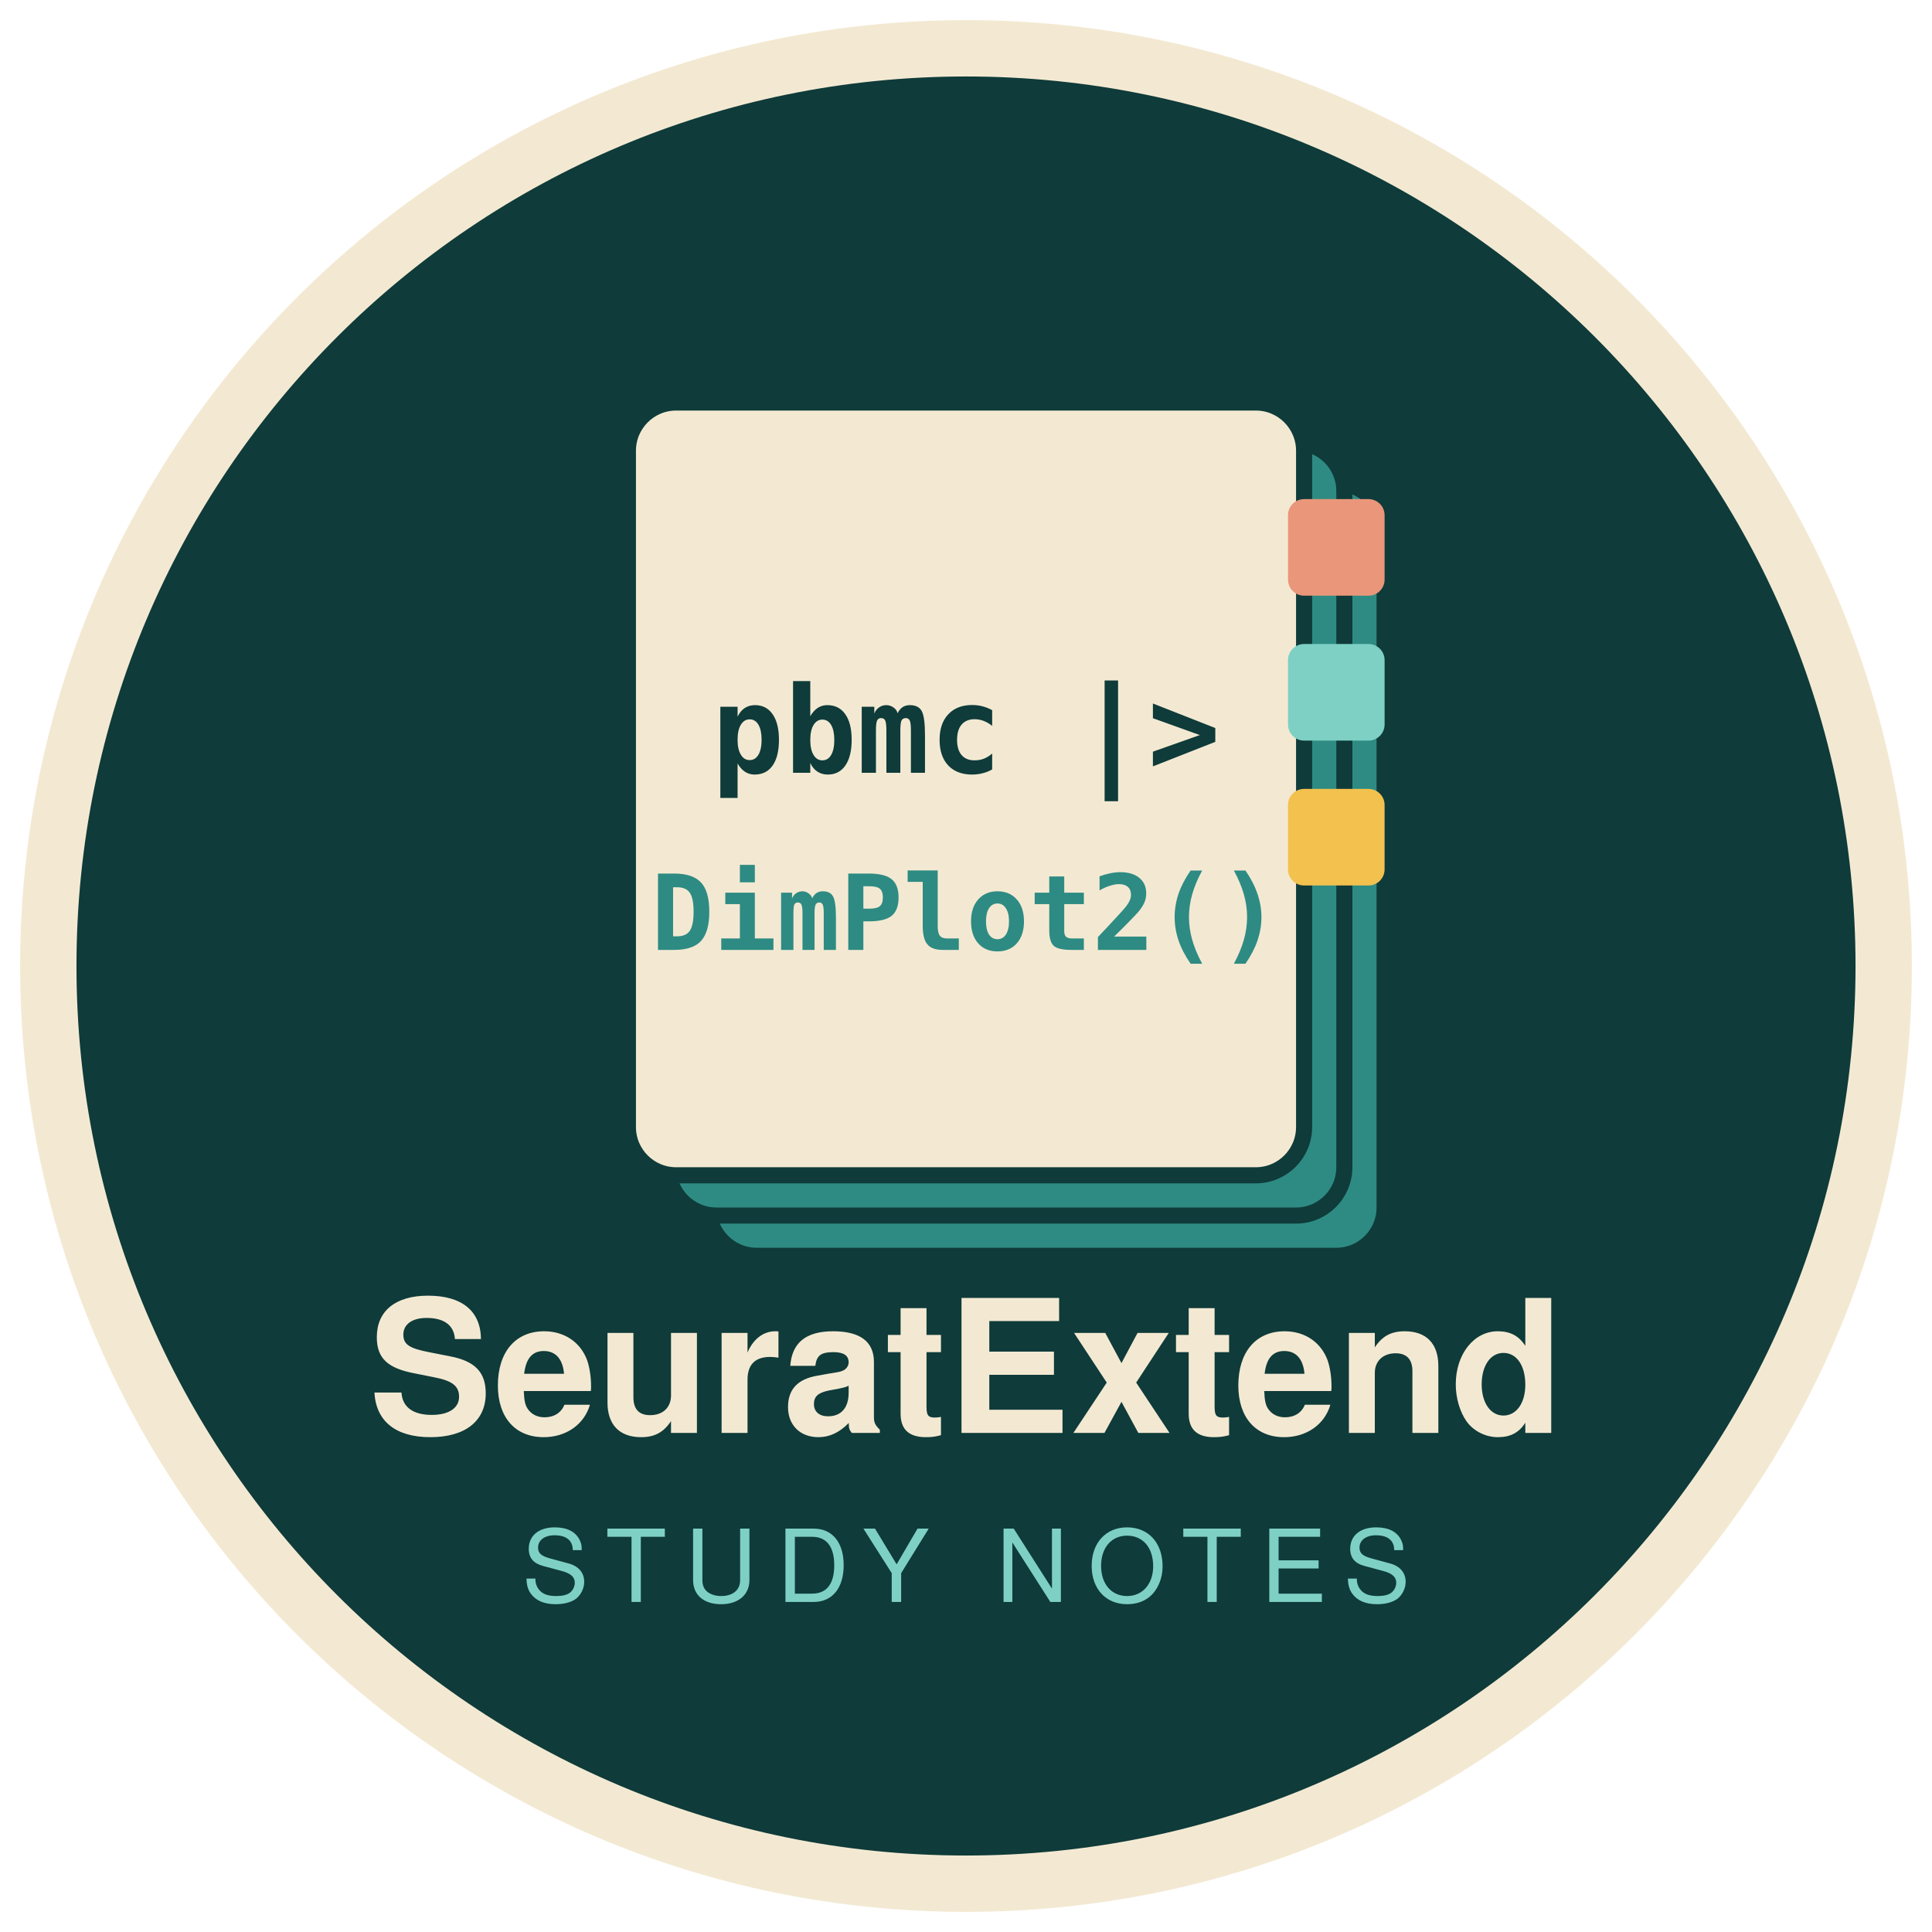
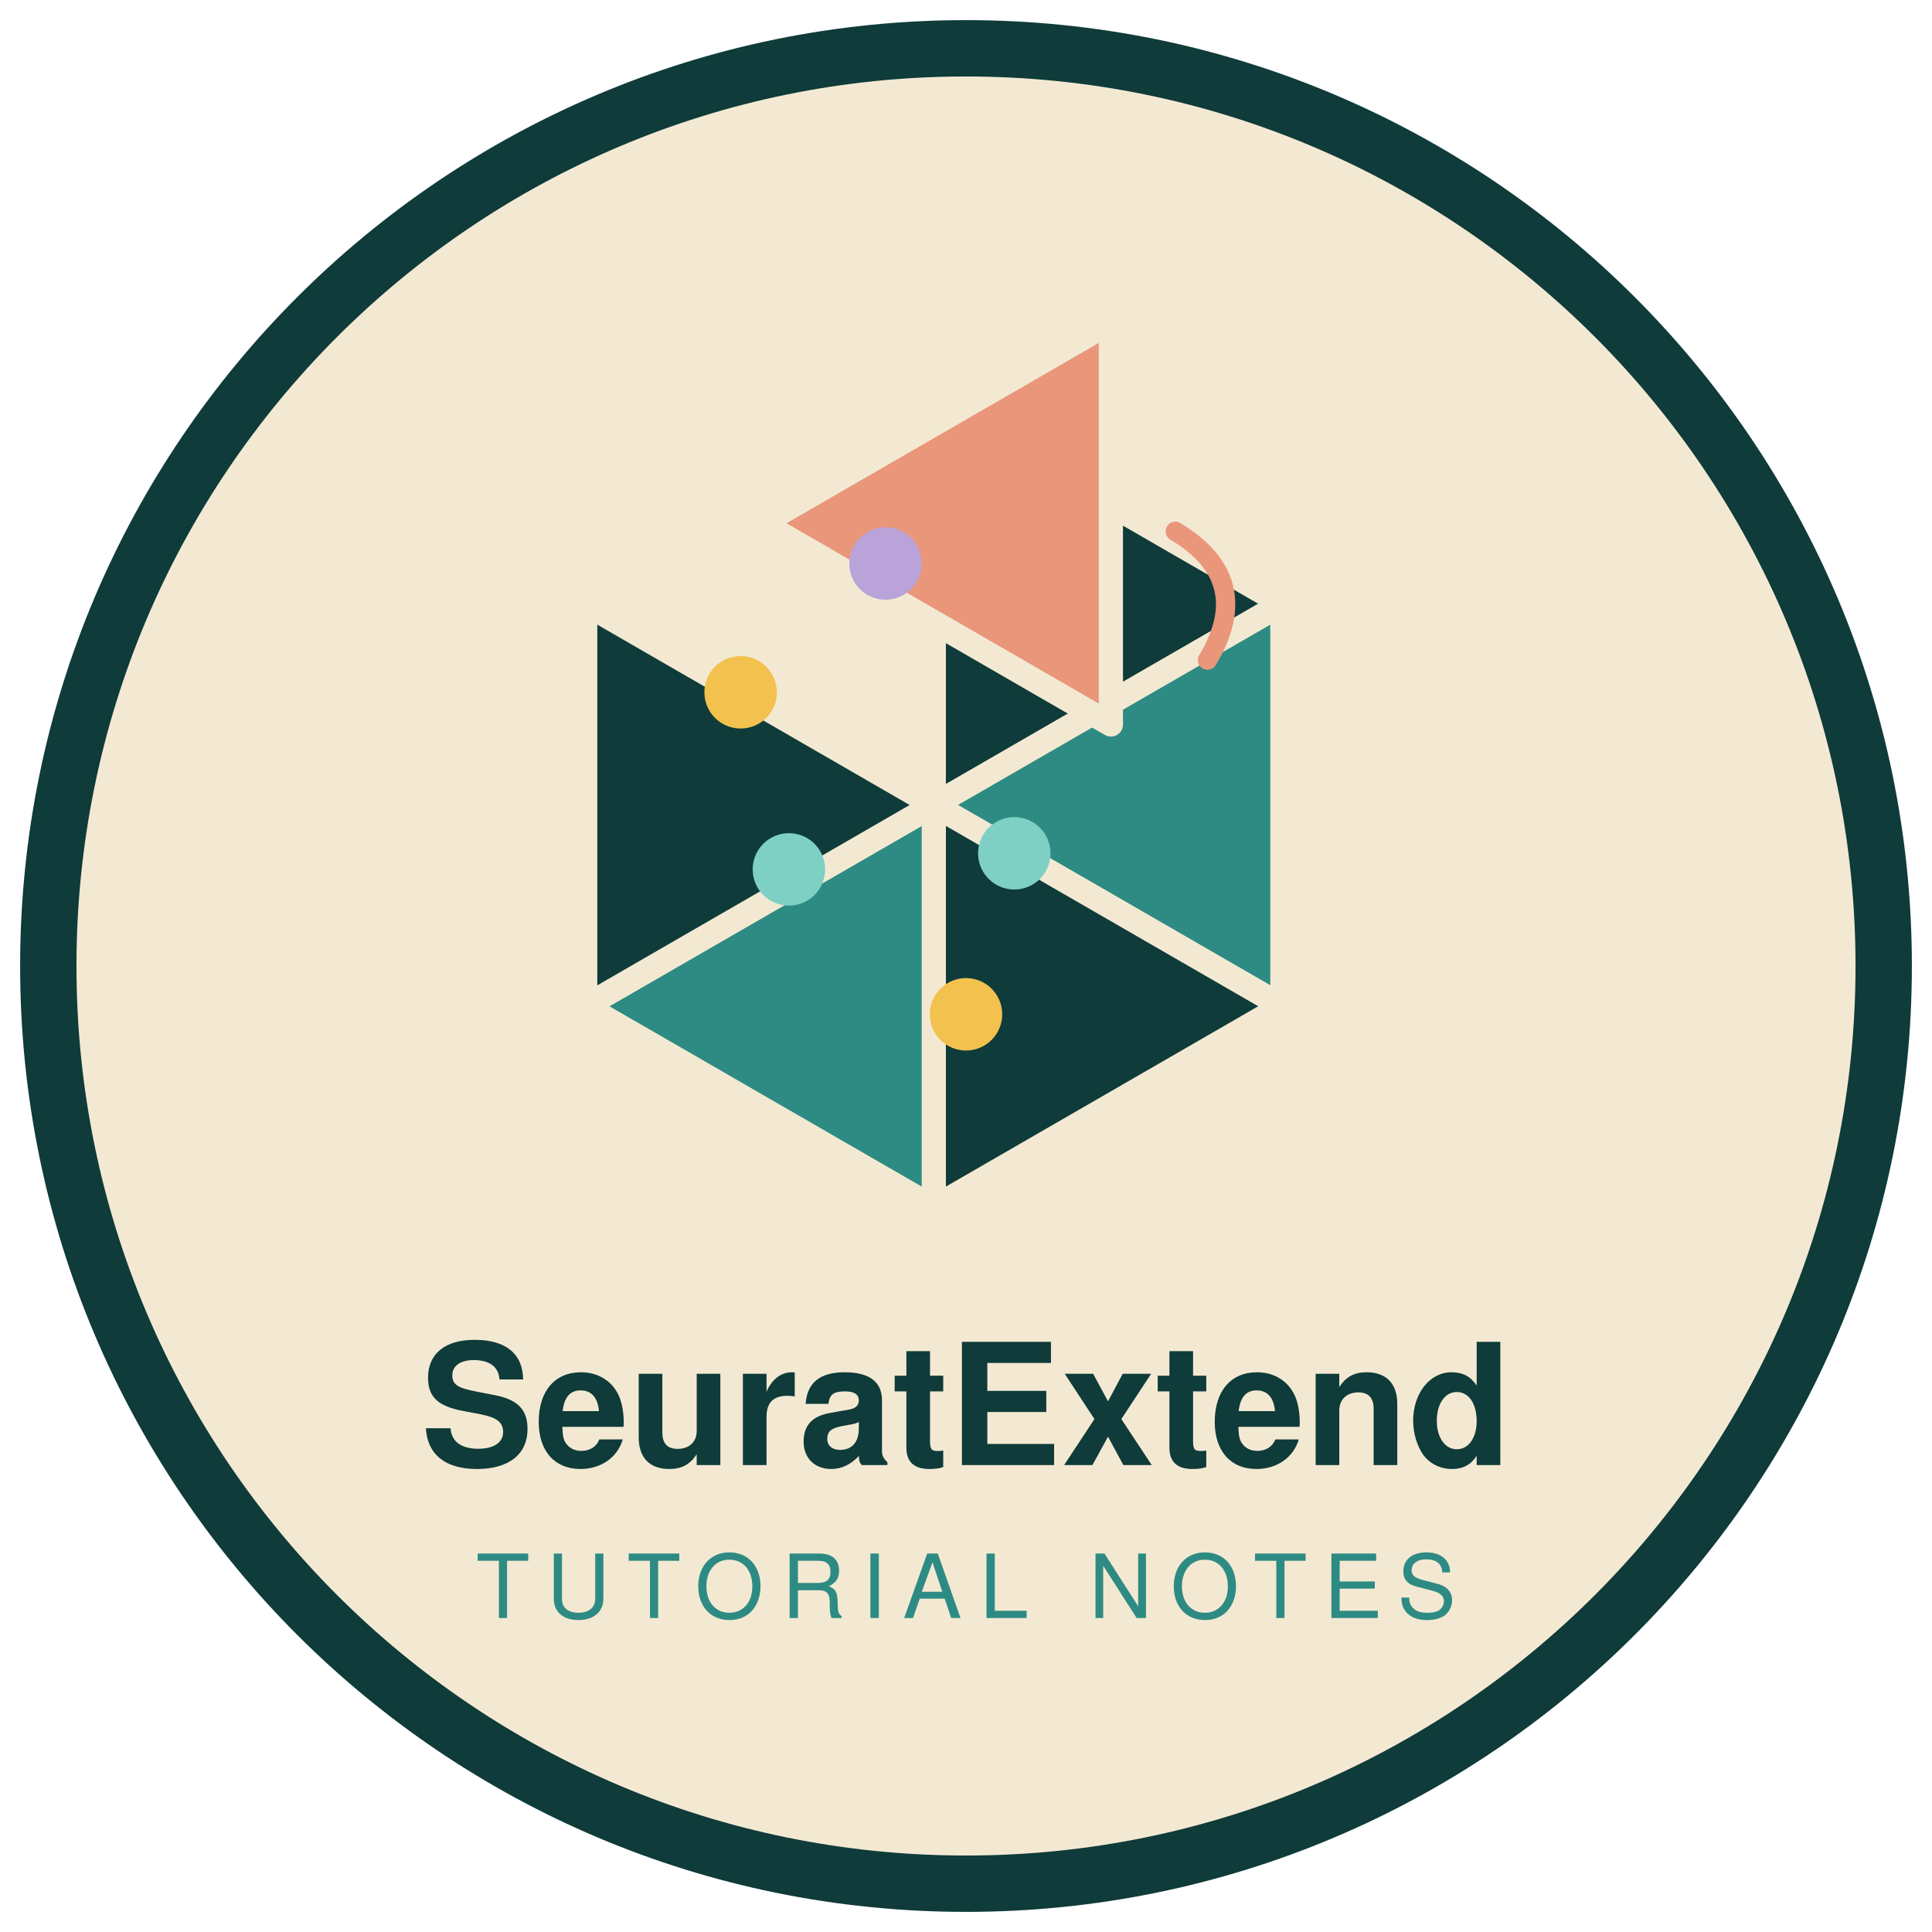
- <svg xmlns="http://www.w3.org/2000/svg" viewBox="0 0 240 240" width="240" height="240" role="img" aria-label="SeuratExtend study notes badge">
-   <circle cx="120" cy="120" r="114" fill="#0F3B3A" stroke="#F3E9D2" stroke-width="7" />
-   <rect x="88" y="60" width="84" height="96" rx="6" fill="#2E8B83" stroke="#0F3B3A" stroke-width="2" />
-   <rect x="83" y="55" width="84" height="96" rx="6" fill="#2E8B83" stroke="#0F3B3A" stroke-width="2" />
-   <rect x="78" y="50" width="84" height="96" rx="6" fill="#F3E9D2" stroke="#0F3B3A" stroke-width="2" />
-   <rect x="160" y="62" width="12" height="12" rx="2" fill="#E9967A" />
-   <rect x="160" y="80" width="12" height="12" rx="2" fill="#7ED0C4" />
-   <rect x="160" y="98" width="12" height="12" rx="2" fill="#F2C14E" />
-   <text x="120" y="96" text-anchor="middle" font-family="SFMono-Regular, Menlo, Consolas, monospace" font-size="15" font-weight="bold" fill="#0F3B3A">pbmc |&gt;</text>
-   <text x="120" y="118" text-anchor="middle" font-family="SFMono-Regular, Menlo, Consolas, monospace" font-size="13" font-weight="bold" fill="#2E8B83">DimPlot2()</text>
-   <text x="120" y="178" text-anchor="middle" font-family="Helvetica, Arial, sans-serif" font-size="23" font-weight="bold" fill="#F3E9D2">SeuratExtend</text>
-   <text x="120" y="199" text-anchor="middle" font-family="Helvetica, Arial, sans-serif" font-size="12.5" letter-spacing="2.4" fill="#7ED0C4">STUDY NOTES</text>
+ <svg xmlns="http://www.w3.org/2000/svg" viewBox="0 0 240 240" width="240" height="240" role="img" aria-label="SeuratExtend tutorial notes badge">
+   <defs />
+   <circle cx="120" cy="120" r="114" fill="#F3E9D2" stroke="#0F3B3A" stroke-width="7" />
+   <polygon points="116,100 116.0,50.0 159.3,75.0" fill="#0F3B3A" stroke="#F3E9D2" stroke-width="3" stroke-linejoin="round" />
+   <polygon points="116,100 159.3,75.0 159.3,125.0" fill="#2E8B83" stroke="#F3E9D2" stroke-width="3" stroke-linejoin="round" />
+   <polygon points="116,100 159.3,125.0 116.0,150.0" fill="#0F3B3A" stroke="#F3E9D2" stroke-width="3" stroke-linejoin="round" />
+   <polygon points="116,100 116.0,150.0 72.7,125.0" fill="#2E8B83" stroke="#F3E9D2" stroke-width="3" stroke-linejoin="round" />
+   <polygon points="116,100 72.7,125.0 72.7,75.0" fill="#0F3B3A" stroke="#F3E9D2" stroke-width="3" stroke-linejoin="round" />
+   <polygon points="138,90 94.7,65.0 138.0,40.0" fill="#E9967A" stroke="#F3E9D2" stroke-width="3" stroke-linejoin="round" />
+   <path d="M146,66 q10,6 4,16" fill="none" stroke="#E9967A" stroke-width="2.4" stroke-linecap="round" />
+   <circle cx="98" cy="108" r="4.5" fill="#7ED0C4" />
+   <circle cx="120" cy="126" r="4.5" fill="#F2C14E" />
+   <circle cx="92" cy="86" r="4.5" fill="#F2C14E" />
+   <circle cx="126" cy="106" r="4.5" fill="#7ED0C4" />
+   <circle cx="110" cy="70" r="4.5" fill="#B9A3D9" />
+   <text x="120" y="182" text-anchor="middle" font-family="Helvetica, Arial, sans-serif" font-size="21" font-weight="bold" fill="#0F3B3A">SeuratExtend</text>
+   <text x="120" y="201" text-anchor="middle" font-family="Helvetica, Arial, sans-serif" font-size="11" letter-spacing="2.2" fill="#2E8B83">TUTORIAL NOTES</text>
</svg>
